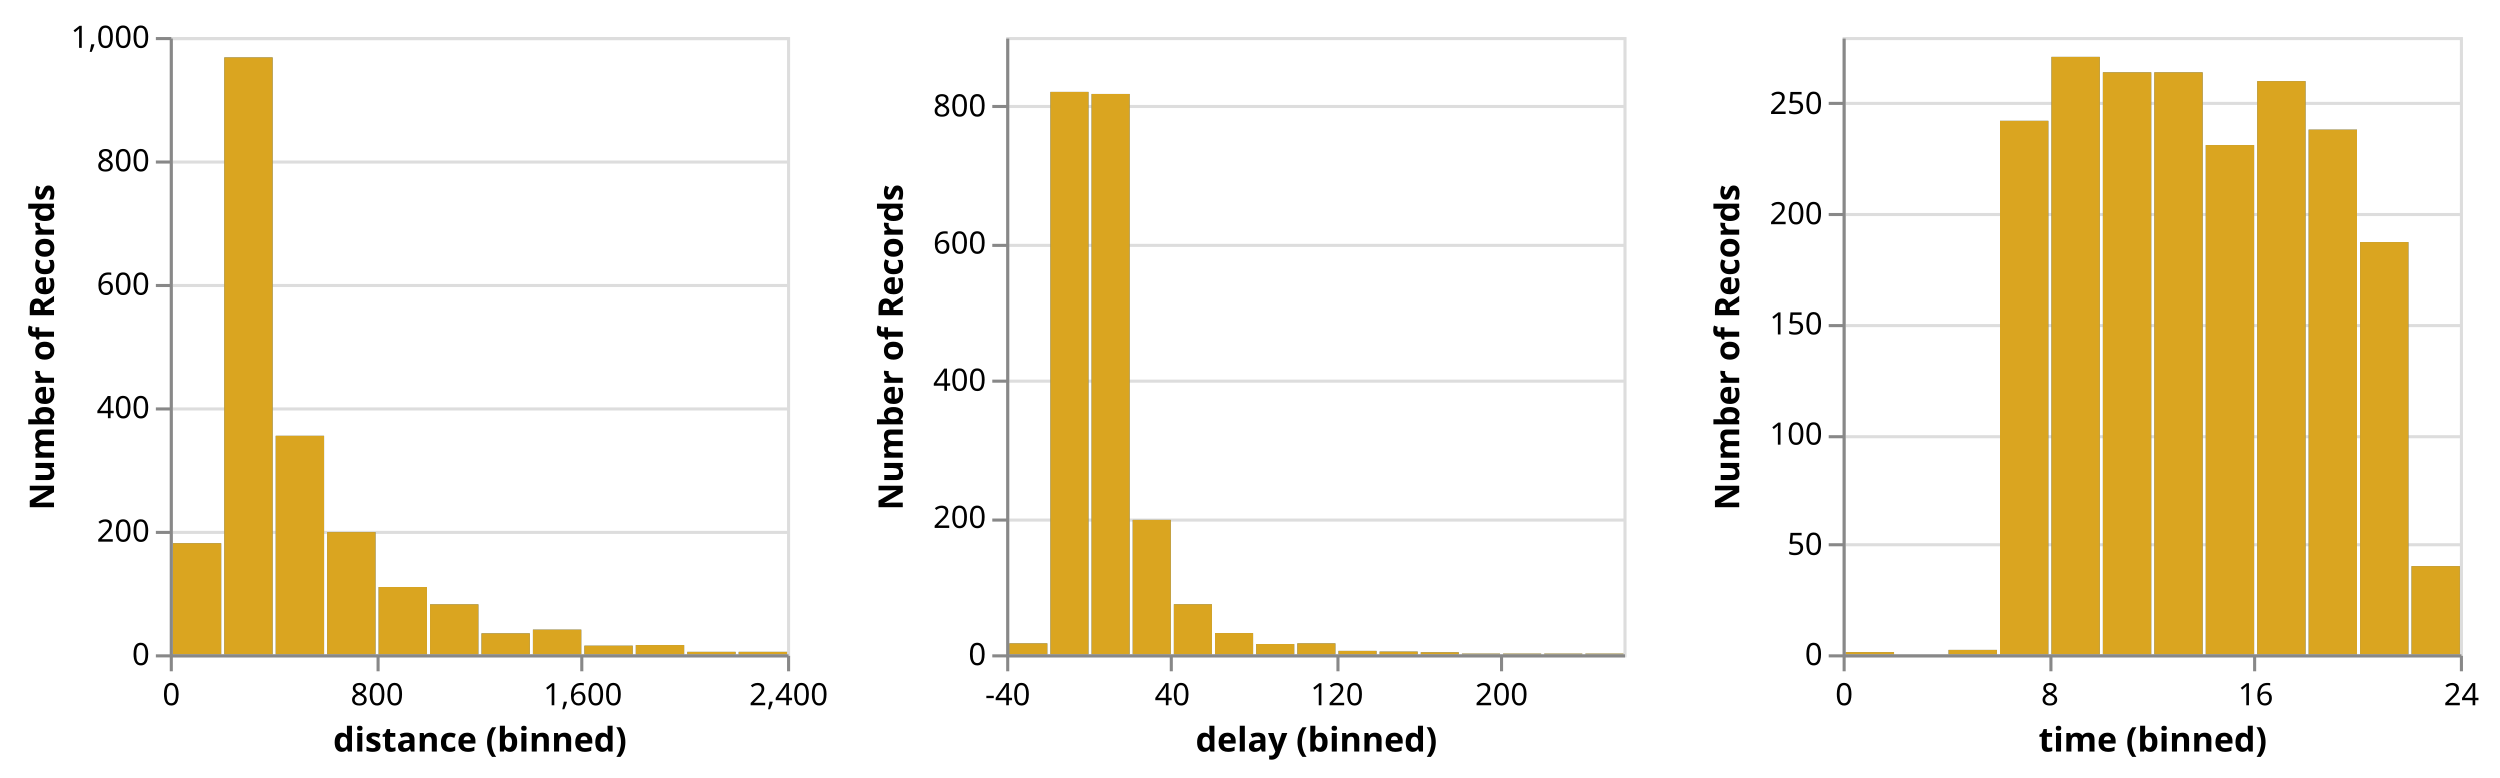
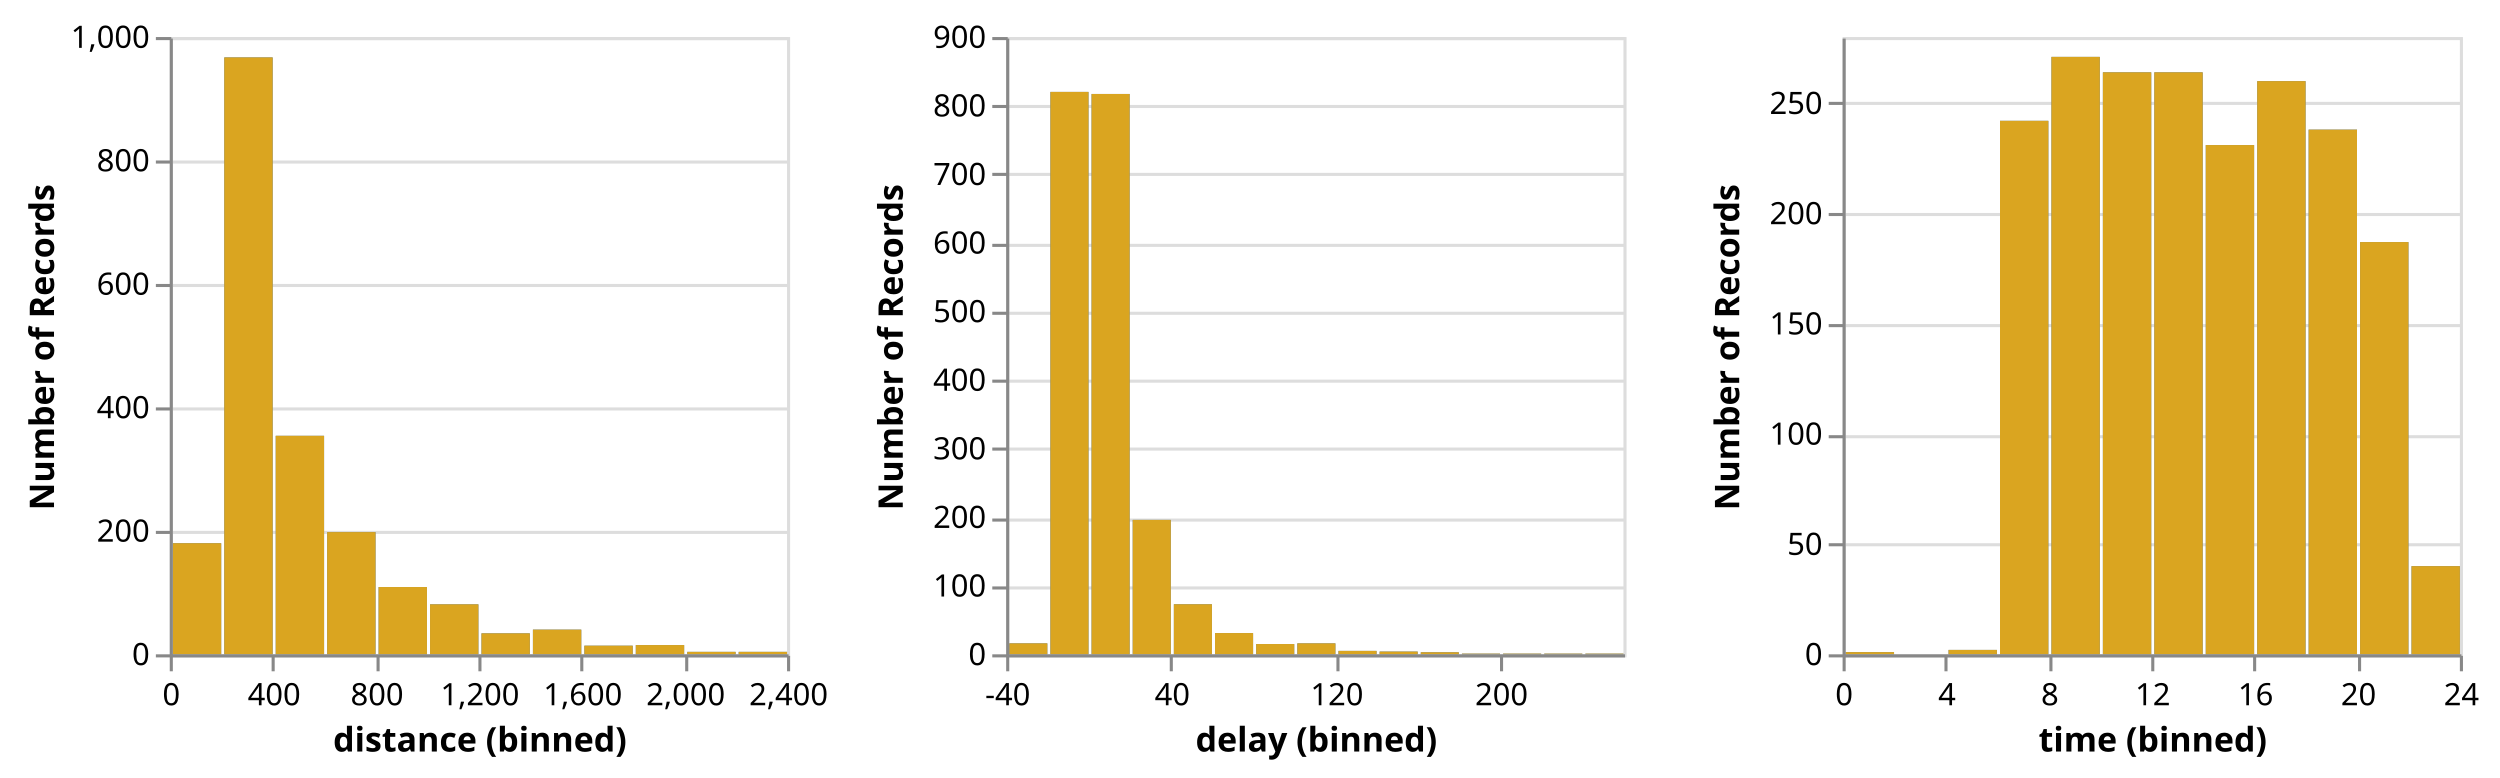
<svg xmlns="http://www.w3.org/2000/svg" class="marks" width="810" height="252" viewBox="0 0 810 252" version="1.1">
  <g transform="translate(55,12)">
    <g class="mark-group role-frame root">
      <g transform="translate(0,0)">
        <path class="background" d="M0,0h200v200h-200Z" style="fill: none;" />
        <g>
          <g class="mark-group role-scope child_distance_group">
            <g transform="translate(0,0)">
              <path class="background" d="M0.5,0.5h200v200h-200Z" style="fill: transparent; stroke: #ddd;" />
              <g>
                <g class="mark-group role-axis">
                  <g transform="translate(0.5,0.5)">
                    <path class="background" d="M0,0h0v0h0Z" style="pointer-events: none; fill: none;" />
                    <g>
                      <g class="mark-rule role-axis-grid" style="pointer-events: none;">
                        <line transform="translate(0,200)" x2="200" y2="0" style="fill: none; stroke: #ddd; stroke-width: 1; stroke-dasharray: ; opacity: 1;" />
                        <line transform="translate(0,160)" x2="200" y2="0" style="fill: none; stroke: #ddd; stroke-width: 1; stroke-dasharray: ; opacity: 1;" />
                        <line transform="translate(0,120)" x2="200" y2="0" style="fill: none; stroke: #ddd; stroke-width: 1; stroke-dasharray: ; opacity: 1;" />
                        <line transform="translate(0,80)" x2="200" y2="0" style="fill: none; stroke: #ddd; stroke-width: 1; stroke-dasharray: ; opacity: 1;" />
                        <line transform="translate(0,40)" x2="200" y2="0" style="fill: none; stroke: #ddd; stroke-width: 1; stroke-dasharray: ; opacity: 1;" />
                        <line transform="translate(0,0)" x2="200" y2="0" style="fill: none; stroke: #ddd; stroke-width: 1; stroke-dasharray: ; opacity: 1;" />
                      </g>
                    </g>
                  </g>
                </g>
                <g class="mark-rect role-mark child_distance_layer_0_marks">
                  <path d="M34.333,129.2h15.667v70.8h-15.667Z" style="fill: #4c78a8;" />
                  <path d="M51,160.4h15.667v39.6h-15.667Z" style="fill: #4c78a8;" />
                  <path d="M17.667,6.6h15.667v193.4h-15.667Z" style="fill: #4c78a8;" />
                  <path d="M1,164h15.667v36h-15.667Z" style="fill: #4c78a8;" />
                  <path d="M67.667,178.2h15.667v21.8h-15.667Z" style="fill: #4c78a8;" />
                  <path d="M117.667,192h15.667v8h-15.667Z" style="fill: #4c78a8;" />
                  <path d="M84.333,183.8h15.667v16.2h-15.667Z" style="fill: #4c78a8;" />
                  <path d="M167.667,199.2h15.667v0.8h-15.667Z" style="fill: #4c78a8;" />
                  <path d="M151,197h15.667v3h-15.667Z" style="fill: #4c78a8;" />
                  <path d="M134.333,197.2h15.667v2.8h-15.667Z" style="fill: #4c78a8;" />
                  <path d="M101,193.2h15.667v6.8h-15.667Z" style="fill: #4c78a8;" />
                  <path d="M184.333,199.2h15.667v0.8h-15.667Z" style="fill: #4c78a8;" />
                </g>
                <g class="mark-rect role-mark child_distance_layer_1_marks">
                  <path d="M34.333,129.2h15.667v70.8h-15.667Z" style="fill: goldenrod;" />
                  <path d="M51,160.4h15.667v39.6h-15.667Z" style="fill: goldenrod;" />
                  <path d="M17.667,6.6h15.667v193.4h-15.667Z" style="fill: goldenrod;" />
                  <path d="M1,164h15.667v36h-15.667Z" style="fill: goldenrod;" />
                  <path d="M67.667,178.2h15.667v21.8h-15.667Z" style="fill: goldenrod;" />
                  <path d="M117.667,192h15.667v8h-15.667Z" style="fill: goldenrod;" />
                  <path d="M84.333,183.8h15.667v16.2h-15.667Z" style="fill: goldenrod;" />
                  <path d="M167.667,199.2h15.667v0.8h-15.667Z" style="fill: goldenrod;" />
                  <path d="M151,197h15.667v3h-15.667Z" style="fill: goldenrod;" />
                  <path d="M134.333,197.2h15.667v2.8h-15.667Z" style="fill: goldenrod;" />
                  <path d="M101,193.2h15.667v6.8h-15.667Z" style="fill: goldenrod;" />
                  <path d="M184.333,199.2h15.667v0.8h-15.667Z" style="fill: goldenrod;" />
                </g>
                <g class="mark-group role-axis">
                  <g transform="translate(0.5,200.5)">
                    <path class="background" d="M0,0h0v0h0Z" style="pointer-events: none; fill: none;" />
                    <g>
                      <g class="mark-rule role-axis-tick" style="pointer-events: none;">
                        <line transform="translate(0,0)" x2="0" y2="5" style="fill: none; stroke: #888; stroke-width: 1; opacity: 1;" />
+                         <line transform="translate(33,0)" x2="0" y2="5" style="fill: none; stroke: #888; stroke-width: 1; opacity: 1;" />
                        <line transform="translate(67,0)" x2="0" y2="5" style="fill: none; stroke: #888; stroke-width: 1; opacity: 1;" />
+                         <line transform="translate(100,0)" x2="0" y2="5" style="fill: none; stroke: #888; stroke-width: 1; opacity: 1;" />
                        <line transform="translate(133,0)" x2="0" y2="5" style="fill: none; stroke: #888; stroke-width: 1; opacity: 1;" />
+                         <line transform="translate(167,0)" x2="0" y2="5" style="fill: none; stroke: #888; stroke-width: 1; opacity: 1;" />
                        <line transform="translate(200,0)" x2="0" y2="5" style="fill: none; stroke: #888; stroke-width: 1; opacity: 1;" />
                      </g>
                      <g class="mark-text role-axis-label" style="pointer-events: none;">
                        <text text-anchor="middle" transform="translate(0,16)" style="font: 10px sans-serif; fill: #000; opacity: 1;">0</text>
+                         <text text-anchor="middle" transform="translate(33.33333,16)" style="font: 10px sans-serif; fill: #000; opacity: 1;">400</text>
                        <text text-anchor="middle" transform="translate(66.66667,16)" style="font: 10px sans-serif; fill: #000; opacity: 1;">800</text>
+                         <text text-anchor="middle" transform="translate(100,16)" style="font: 10px sans-serif; fill: #000; opacity: 1;">1,200</text>
                        <text text-anchor="middle" transform="translate(133.3333,16)" style="font: 10px sans-serif; fill: #000; opacity: 1;">1,600</text>
+                         <text text-anchor="middle" transform="translate(166.6667,16)" style="font: 10px sans-serif; fill: #000; opacity: 1;">2,000</text>
                        <text text-anchor="middle" transform="translate(200,16)" style="font: 10px sans-serif; fill: #000; opacity: 1;">2,400</text>
                      </g>
                      <g class="mark-rule role-axis-domain" style="pointer-events: none;">
                        <line transform="translate(0,0)" x2="200" y2="0" style="fill: none; stroke: #888; stroke-width: 1; opacity: 1;" />
                      </g>
                      <g class="mark-text role-axis-title" style="pointer-events: none;">
                        <text text-anchor="middle" transform="translate(100,31)" style="font: bold 11px sans-serif; fill: #000; opacity: 1;">distance (binned)</text>
                      </g>
                    </g>
                  </g>
                </g>
                <g class="mark-group role-axis">
                  <g transform="translate(0.5,0.5)">
                    <path class="background" d="M0,0h0v0h0Z" style="pointer-events: none; fill: none;" />
                    <g>
                      <g class="mark-rule role-axis-tick" style="pointer-events: none;">
                        <line transform="translate(0,200)" x2="-5" y2="0" style="fill: none; stroke: #888; stroke-width: 1; opacity: 1;" />
                        <line transform="translate(0,160)" x2="-5" y2="0" style="fill: none; stroke: #888; stroke-width: 1; opacity: 1;" />
                        <line transform="translate(0,120)" x2="-5" y2="0" style="fill: none; stroke: #888; stroke-width: 1; opacity: 1;" />
                        <line transform="translate(0,80)" x2="-5" y2="0" style="fill: none; stroke: #888; stroke-width: 1; opacity: 1;" />
                        <line transform="translate(0,40)" x2="-5" y2="0" style="fill: none; stroke: #888; stroke-width: 1; opacity: 1;" />
                        <line transform="translate(0,0)" x2="-5" y2="0" style="fill: none; stroke: #888; stroke-width: 1; opacity: 1;" />
                      </g>
                      <g class="mark-text role-axis-label" style="pointer-events: none;">
                        <text text-anchor="end" transform="translate(-7,203)" style="font: 10px sans-serif; fill: #000; opacity: 1;">0</text>
                        <text text-anchor="end" transform="translate(-7,163)" style="font: 10px sans-serif; fill: #000; opacity: 1;">200</text>
                        <text text-anchor="end" transform="translate(-7,123)" style="font: 10px sans-serif; fill: #000; opacity: 1;">400</text>
                        <text text-anchor="end" transform="translate(-7,83)" style="font: 10px sans-serif; fill: #000; opacity: 1;">600</text>
                        <text text-anchor="end" transform="translate(-7,43)" style="font: 10px sans-serif; fill: #000; opacity: 1;">800</text>
                        <text text-anchor="end" transform="translate(-7,3)" style="font: 10px sans-serif; fill: #000; opacity: 1;">1,000</text>
                      </g>
                      <g class="mark-rule role-axis-domain" style="pointer-events: none;">
                        <line transform="translate(0,200)" x2="0" y2="-200" style="fill: none; stroke: #888; stroke-width: 1; opacity: 1;" />
                      </g>
                      <g class="mark-text role-axis-title" style="pointer-events: none;">
                        <text text-anchor="middle" transform="translate(-36,100) rotate(-90) translate(0,-2)" style="font: bold 11px sans-serif; fill: #000; opacity: 1;">Number of Records</text>
                      </g>
                    </g>
                  </g>
                </g>
              </g>
            </g>
          </g>
          <g class="mark-group role-scope child_delay_group">
            <g transform="translate(271,0)">
              <path class="background" d="M0.5,0.5h200v200h-200Z" style="fill: transparent; stroke: #ddd;" />
              <g>
                <g class="mark-group role-axis">
                  <g transform="translate(0.5,0.5)">
                    <path class="background" d="M0,0h0v0h0Z" style="pointer-events: none; fill: none;" />
                    <g>
                      <g class="mark-rule role-axis-grid" style="pointer-events: none;">
                        <line transform="translate(0,200)" x2="200" y2="0" style="fill: none; stroke: #ddd; stroke-width: 1; stroke-dasharray: ; opacity: 1;" />
+                         <line transform="translate(0,178)" x2="200" y2="0" style="fill: none; stroke: #ddd; stroke-width: 1; stroke-dasharray: ; opacity: 1;" />
                        <line transform="translate(0,156)" x2="200" y2="0" style="fill: none; stroke: #ddd; stroke-width: 1; stroke-dasharray: ; opacity: 1;" />
+                         <line transform="translate(0,133)" x2="200" y2="0" style="fill: none; stroke: #ddd; stroke-width: 1; stroke-dasharray: ; opacity: 1;" />
                        <line transform="translate(0,111)" x2="200" y2="0" style="fill: none; stroke: #ddd; stroke-width: 1; stroke-dasharray: ; opacity: 1;" />
+                         <line transform="translate(0,89)" x2="200" y2="0" style="fill: none; stroke: #ddd; stroke-width: 1; stroke-dasharray: ; opacity: 1;" />
                        <line transform="translate(0,67)" x2="200" y2="0" style="fill: none; stroke: #ddd; stroke-width: 1; stroke-dasharray: ; opacity: 1;" />
+                         <line transform="translate(0,44)" x2="200" y2="0" style="fill: none; stroke: #ddd; stroke-width: 1; stroke-dasharray: ; opacity: 1;" />
                        <line transform="translate(0,22)" x2="200" y2="0" style="fill: none; stroke: #ddd; stroke-width: 1; stroke-dasharray: ; opacity: 1;" />
+                         <line transform="translate(0,0)" x2="200" y2="0" style="fill: none; stroke: #ddd; stroke-width: 1; stroke-dasharray: ; opacity: 1;" />
                      </g>
                    </g>
                  </g>
                </g>
                <g class="mark-rect role-mark child_delay_layer_0_marks">
                  <path d="M27.667,18.444h12.333v181.556h-12.333Z" style="fill: #4c78a8;" />
                  <path d="M14.333,17.778h12.333v182.222h-12.333Z" style="fill: #4c78a8;" />
                  <path d="M54.333,183.778h12.333v16.222h-12.333Z" style="fill: #4c78a8;" />
                  <path d="M41,156.444h12.333v43.556h-12.333Z" style="fill: #4c78a8;" />
                  <path d="M134.333,199.333h12.333v0.667h-12.333Z" style="fill: #4c78a8;" />
                  <path d="M94.333,196.444h12.333v3.556h-12.333Z" style="fill: #4c78a8;" />
                  <path d="M67.667,193.111h12.333v6.889h-12.333Z" style="fill: #4c78a8;" />
                  <path d="M1,196.444h12.333v3.556h-12.333Z" style="fill: #4c78a8;" />
                  <path d="M81,196.667h12.333v3.333h-12.333Z" style="fill: #4c78a8;" />
                  <path d="M147.667,199.778h12.333v0.222h-12.333Z" style="fill: #4c78a8;" />
                  <path d="M121,199.111h12.333v0.889h-12.333Z" style="fill: #4c78a8;" />
                  <path d="M187.667,199.778h12.333v0.222h-12.333Z" style="fill: #4c78a8;" />
                  <path d="M107.667,198.889h12.333v1.111h-12.333Z" style="fill: #4c78a8;" />
                  <path d="M161,199.778h12.333v0.222h-12.333Z" style="fill: #4c78a8;" />
                  <path d="M174.333,199.778h12.333v0.222h-12.333Z" style="fill: #4c78a8;" />
                </g>
                <g class="mark-rect role-mark child_delay_layer_1_marks">
                  <path d="M27.667,18.444h12.333v181.556h-12.333Z" style="fill: goldenrod;" />
                  <path d="M14.333,17.778h12.333v182.222h-12.333Z" style="fill: goldenrod;" />
                  <path d="M54.333,183.778h12.333v16.222h-12.333Z" style="fill: goldenrod;" />
                  <path d="M41,156.444h12.333v43.556h-12.333Z" style="fill: goldenrod;" />
                  <path d="M134.333,199.333h12.333v0.667h-12.333Z" style="fill: goldenrod;" />
                  <path d="M94.333,196.444h12.333v3.556h-12.333Z" style="fill: goldenrod;" />
                  <path d="M67.667,193.111h12.333v6.889h-12.333Z" style="fill: goldenrod;" />
                  <path d="M1,196.444h12.333v3.556h-12.333Z" style="fill: goldenrod;" />
                  <path d="M81,196.667h12.333v3.333h-12.333Z" style="fill: goldenrod;" />
                  <path d="M147.667,199.778h12.333v0.222h-12.333Z" style="fill: goldenrod;" />
                  <path d="M121,199.111h12.333v0.889h-12.333Z" style="fill: goldenrod;" />
                  <path d="M187.667,199.778h12.333v0.222h-12.333Z" style="fill: goldenrod;" />
                  <path d="M107.667,198.889h12.333v1.111h-12.333Z" style="fill: goldenrod;" />
                  <path d="M161,199.778h12.333v0.222h-12.333Z" style="fill: goldenrod;" />
                  <path d="M174.333,199.778h12.333v0.222h-12.333Z" style="fill: goldenrod;" />
                </g>
                <g class="mark-group role-axis">
                  <g transform="translate(0.5,200.5)">
                    <path class="background" d="M0,0h0v0h0Z" style="pointer-events: none; fill: none;" />
                    <g>
                      <g class="mark-rule role-axis-tick" style="pointer-events: none;">
                        <line transform="translate(0,0)" x2="0" y2="5" style="fill: none; stroke: #888; stroke-width: 1; opacity: 1;" />
                        <line transform="translate(53,0)" x2="0" y2="5" style="fill: none; stroke: #888; stroke-width: 1; opacity: 1;" />
                        <line transform="translate(107,0)" x2="0" y2="5" style="fill: none; stroke: #888; stroke-width: 1; opacity: 1;" />
                        <line transform="translate(160,0)" x2="0" y2="5" style="fill: none; stroke: #888; stroke-width: 1; opacity: 1;" />
                      </g>
                      <g class="mark-text role-axis-label" style="pointer-events: none;">
                        <text text-anchor="middle" transform="translate(0,16)" style="font: 10px sans-serif; fill: #000; opacity: 1;">-40</text>
                        <text text-anchor="middle" transform="translate(53.33333,16)" style="font: 10px sans-serif; fill: #000; opacity: 1;">40</text>
                        <text text-anchor="middle" transform="translate(106.6667,16)" style="font: 10px sans-serif; fill: #000; opacity: 1;">120</text>
                        <text text-anchor="middle" transform="translate(160,16)" style="font: 10px sans-serif; fill: #000; opacity: 1;">200</text>
                      </g>
                      <g class="mark-rule role-axis-domain" style="pointer-events: none;">
                        <line transform="translate(0,0)" x2="200" y2="0" style="fill: none; stroke: #888; stroke-width: 1; opacity: 1;" />
                      </g>
                      <g class="mark-text role-axis-title" style="pointer-events: none;">
                        <text text-anchor="middle" transform="translate(100,31)" style="font: bold 11px sans-serif; fill: #000; opacity: 1;">delay (binned)</text>
                      </g>
                    </g>
                  </g>
                </g>
                <g class="mark-group role-axis">
                  <g transform="translate(0.5,0.5)">
                    <path class="background" d="M0,0h0v0h0Z" style="pointer-events: none; fill: none;" />
                    <g>
                      <g class="mark-rule role-axis-tick" style="pointer-events: none;">
                        <line transform="translate(0,200)" x2="-5" y2="0" style="fill: none; stroke: #888; stroke-width: 1; opacity: 1;" />
+                         <line transform="translate(0,178)" x2="-5" y2="0" style="fill: none; stroke: #888; stroke-width: 1; opacity: 1;" />
                        <line transform="translate(0,156)" x2="-5" y2="0" style="fill: none; stroke: #888; stroke-width: 1; opacity: 1;" />
+                         <line transform="translate(0,133)" x2="-5" y2="0" style="fill: none; stroke: #888; stroke-width: 1; opacity: 1;" />
                        <line transform="translate(0,111)" x2="-5" y2="0" style="fill: none; stroke: #888; stroke-width: 1; opacity: 1;" />
+                         <line transform="translate(0,89)" x2="-5" y2="0" style="fill: none; stroke: #888; stroke-width: 1; opacity: 1;" />
                        <line transform="translate(0,67)" x2="-5" y2="0" style="fill: none; stroke: #888; stroke-width: 1; opacity: 1;" />
+                         <line transform="translate(0,44)" x2="-5" y2="0" style="fill: none; stroke: #888; stroke-width: 1; opacity: 1;" />
                        <line transform="translate(0,22)" x2="-5" y2="0" style="fill: none; stroke: #888; stroke-width: 1; opacity: 1;" />
+                         <line transform="translate(0,0)" x2="-5" y2="0" style="fill: none; stroke: #888; stroke-width: 1; opacity: 1;" />
                      </g>
                      <g class="mark-text role-axis-label" style="pointer-events: none;">
                        <text text-anchor="end" transform="translate(-7,203)" style="font: 10px sans-serif; fill: #000; opacity: 1;">0</text>
+                         <text text-anchor="end" transform="translate(-7,180.7778)" style="font: 10px sans-serif; fill: #000; opacity: 1;">100</text>
                        <text text-anchor="end" transform="translate(-7,158.5556)" style="font: 10px sans-serif; fill: #000; opacity: 1;">200</text>
+                         <text text-anchor="end" transform="translate(-7,136.3333)" style="font: 10px sans-serif; fill: #000; opacity: 1;">300</text>
                        <text text-anchor="end" transform="translate(-7,114.1111)" style="font: 10px sans-serif; fill: #000; opacity: 1;">400</text>
+                         <text text-anchor="end" transform="translate(-7,91.88889)" style="font: 10px sans-serif; fill: #000; opacity: 1;">500</text>
                        <text text-anchor="end" transform="translate(-7,69.66667)" style="font: 10px sans-serif; fill: #000; opacity: 1;">600</text>
+                         <text text-anchor="end" transform="translate(-7,47.44444)" style="font: 10px sans-serif; fill: #000; opacity: 1;">700</text>
                        <text text-anchor="end" transform="translate(-7,25.22222)" style="font: 10px sans-serif; fill: #000; opacity: 1;">800</text>
+                         <text text-anchor="end" transform="translate(-7,3)" style="font: 10px sans-serif; fill: #000; opacity: 1;">900</text>
                      </g>
                      <g class="mark-rule role-axis-domain" style="pointer-events: none;">
                        <line transform="translate(0,200)" x2="0" y2="-200" style="fill: none; stroke: #888; stroke-width: 1; opacity: 1;" />
                      </g>
                      <g class="mark-text role-axis-title" style="pointer-events: none;">
                        <text text-anchor="middle" transform="translate(-32,100) rotate(-90) translate(0,-2)" style="font: bold 11px sans-serif; fill: #000; opacity: 1;">Number of Records</text>
                      </g>
                    </g>
                  </g>
                </g>
              </g>
            </g>
          </g>
          <g class="mark-group role-scope child_time_group">
            <g transform="translate(542,0)">
              <path class="background" d="M0.5,0.5h200v200h-200Z" style="fill: transparent; stroke: #ddd;" />
              <g>
                <g class="mark-group role-axis">
                  <g transform="translate(0.5,0.5)">
                    <path class="background" d="M0,0h0v0h0Z" style="pointer-events: none; fill: none;" />
                    <g>
                      <g class="mark-rule role-axis-grid" style="pointer-events: none;">
                        <line transform="translate(0,200)" x2="200" y2="0" style="fill: none; stroke: #ddd; stroke-width: 1; stroke-dasharray: ; opacity: 1;" />
                        <line transform="translate(0,164)" x2="200" y2="0" style="fill: none; stroke: #ddd; stroke-width: 1; stroke-dasharray: ; opacity: 1;" />
                        <line transform="translate(0,129)" x2="200" y2="0" style="fill: none; stroke: #ddd; stroke-width: 1; stroke-dasharray: ; opacity: 1;" />
                        <line transform="translate(0,93)" x2="200" y2="0" style="fill: none; stroke: #ddd; stroke-width: 1; stroke-dasharray: ; opacity: 1;" />
                        <line transform="translate(0,57)" x2="200" y2="0" style="fill: none; stroke: #ddd; stroke-width: 1; stroke-dasharray: ; opacity: 1;" />
                        <line transform="translate(0,21)" x2="200" y2="0" style="fill: none; stroke: #ddd; stroke-width: 1; stroke-dasharray: ; opacity: 1;" />
                      </g>
                    </g>
                  </g>
                </g>
                <g class="mark-rect role-mark child_time_layer_0_marks">
                  <path d="M167.667,66.429h15.667v133.571h-15.667Z" style="fill: #4c78a8;" />
                  <path d="M117.667,35h15.667v165h-15.667Z" style="fill: #4c78a8;" />
                  <path d="M101,11.429h15.667v188.571h-15.667Z" style="fill: #4c78a8;" />
                  <path d="M67.667,6.429h15.667v193.571h-15.667Z" style="fill: #4c78a8;" />
                  <path d="M51,27.143h15.667v172.857h-15.667Z" style="fill: #4c78a8;" />
                  <path d="M84.333,11.429h15.667v188.571h-15.667Z" style="fill: #4c78a8;" />
                  <path d="M151,30h15.667v170h-15.667Z" style="fill: #4c78a8;" />
                  <path d="M134.333,14.286h15.667v185.714h-15.667Z" style="fill: #4c78a8;" />
                  <path d="M184.333,171.429h15.667v28.571h-15.667Z" style="fill: #4c78a8;" />
                  <path d="M34.333,198.571h15.667v1.429h-15.667Z" style="fill: #4c78a8;" />
                  <path d="M1,199.286h15.667v0.714h-15.667Z" style="fill: #4c78a8;" />
                </g>
                <g class="mark-rect role-mark child_time_layer_1_marks">
                  <path d="M167.667,66.429h15.667v133.571h-15.667Z" style="fill: goldenrod;" />
                  <path d="M117.667,35h15.667v165h-15.667Z" style="fill: goldenrod;" />
                  <path d="M101,11.429h15.667v188.571h-15.667Z" style="fill: goldenrod;" />
                  <path d="M67.667,6.429h15.667v193.571h-15.667Z" style="fill: goldenrod;" />
                  <path d="M51,27.143h15.667v172.857h-15.667Z" style="fill: goldenrod;" />
                  <path d="M84.333,11.429h15.667v188.571h-15.667Z" style="fill: goldenrod;" />
                  <path d="M151,30h15.667v170h-15.667Z" style="fill: goldenrod;" />
                  <path d="M134.333,14.286h15.667v185.714h-15.667Z" style="fill: goldenrod;" />
                  <path d="M184.333,171.429h15.667v28.571h-15.667Z" style="fill: goldenrod;" />
                  <path d="M34.333,198.571h15.667v1.429h-15.667Z" style="fill: goldenrod;" />
                  <path d="M1,199.286h15.667v0.714h-15.667Z" style="fill: goldenrod;" />
                </g>
                <g class="mark-group role-axis">
                  <g transform="translate(0.5,200.5)">
                    <path class="background" d="M0,0h0v0h0Z" style="pointer-events: none; fill: none;" />
                    <g>
                      <g class="mark-rule role-axis-tick" style="pointer-events: none;">
                        <line transform="translate(0,0)" x2="0" y2="5" style="fill: none; stroke: #888; stroke-width: 1; opacity: 1;" />
+                         <line transform="translate(33,0)" x2="0" y2="5" style="fill: none; stroke: #888; stroke-width: 1; opacity: 1;" />
                        <line transform="translate(67,0)" x2="0" y2="5" style="fill: none; stroke: #888; stroke-width: 1; opacity: 1;" />
+                         <line transform="translate(100,0)" x2="0" y2="5" style="fill: none; stroke: #888; stroke-width: 1; opacity: 1;" />
                        <line transform="translate(133,0)" x2="0" y2="5" style="fill: none; stroke: #888; stroke-width: 1; opacity: 1;" />
+                         <line transform="translate(167,0)" x2="0" y2="5" style="fill: none; stroke: #888; stroke-width: 1; opacity: 1;" />
                        <line transform="translate(200,0)" x2="0" y2="5" style="fill: none; stroke: #888; stroke-width: 1; opacity: 1;" />
                      </g>
                      <g class="mark-text role-axis-label" style="pointer-events: none;">
                        <text text-anchor="middle" transform="translate(0,16)" style="font: 10px sans-serif; fill: #000; opacity: 1;">0</text>
+                         <text text-anchor="middle" transform="translate(33.33333,16)" style="font: 10px sans-serif; fill: #000; opacity: 1;">4</text>
                        <text text-anchor="middle" transform="translate(66.66667,16)" style="font: 10px sans-serif; fill: #000; opacity: 1;">8</text>
+                         <text text-anchor="middle" transform="translate(100,16)" style="font: 10px sans-serif; fill: #000; opacity: 1;">12</text>
                        <text text-anchor="middle" transform="translate(133.3333,16)" style="font: 10px sans-serif; fill: #000; opacity: 1;">16</text>
+                         <text text-anchor="middle" transform="translate(166.6667,16)" style="font: 10px sans-serif; fill: #000; opacity: 1;">20</text>
                        <text text-anchor="middle" transform="translate(200,16)" style="font: 10px sans-serif; fill: #000; opacity: 1;">24</text>
                      </g>
                      <g class="mark-rule role-axis-domain" style="pointer-events: none;">
                        <line transform="translate(0,0)" x2="200" y2="0" style="fill: none; stroke: #888; stroke-width: 1; opacity: 1;" />
                      </g>
                      <g class="mark-text role-axis-title" style="pointer-events: none;">
                        <text text-anchor="middle" transform="translate(100,31)" style="font: bold 11px sans-serif; fill: #000; opacity: 1;">time (binned)</text>
                      </g>
                    </g>
                  </g>
                </g>
                <g class="mark-group role-axis">
                  <g transform="translate(0.5,0.5)">
                    <path class="background" d="M0,0h0v0h0Z" style="pointer-events: none; fill: none;" />
                    <g>
                      <g class="mark-rule role-axis-tick" style="pointer-events: none;">
                        <line transform="translate(0,200)" x2="-5" y2="0" style="fill: none; stroke: #888; stroke-width: 1; opacity: 1;" />
                        <line transform="translate(0,164)" x2="-5" y2="0" style="fill: none; stroke: #888; stroke-width: 1; opacity: 1;" />
                        <line transform="translate(0,129)" x2="-5" y2="0" style="fill: none; stroke: #888; stroke-width: 1; opacity: 1;" />
                        <line transform="translate(0,93)" x2="-5" y2="0" style="fill: none; stroke: #888; stroke-width: 1; opacity: 1;" />
                        <line transform="translate(0,57)" x2="-5" y2="0" style="fill: none; stroke: #888; stroke-width: 1; opacity: 1;" />
                        <line transform="translate(0,21)" x2="-5" y2="0" style="fill: none; stroke: #888; stroke-width: 1; opacity: 1;" />
                      </g>
                      <g class="mark-text role-axis-label" style="pointer-events: none;">
                        <text text-anchor="end" transform="translate(-7,203)" style="font: 10px sans-serif; fill: #000; opacity: 1;">0</text>
                        <text text-anchor="end" transform="translate(-7,167.2857)" style="font: 10px sans-serif; fill: #000; opacity: 1;">50</text>
                        <text text-anchor="end" transform="translate(-7,131.5714)" style="font: 10px sans-serif; fill: #000; opacity: 1;">100</text>
                        <text text-anchor="end" transform="translate(-7,95.85714)" style="font: 10px sans-serif; fill: #000; opacity: 1;">150</text>
                        <text text-anchor="end" transform="translate(-7,60.14286)" style="font: 10px sans-serif; fill: #000; opacity: 1;">200</text>
                        <text text-anchor="end" transform="translate(-7,24.42857)" style="font: 10px sans-serif; fill: #000; opacity: 1;">250</text>
                      </g>
                      <g class="mark-rule role-axis-domain" style="pointer-events: none;">
                        <line transform="translate(0,200)" x2="0" y2="-200" style="fill: none; stroke: #888; stroke-width: 1; opacity: 1;" />
                      </g>
                      <g class="mark-text role-axis-title" style="pointer-events: none;">
                        <text text-anchor="middle" transform="translate(-32,100) rotate(-90) translate(0,-2)" style="font: bold 11px sans-serif; fill: #000; opacity: 1;">Number of Records</text>
                      </g>
                    </g>
                  </g>
                </g>
              </g>
            </g>
          </g>
        </g>
      </g>
    </g>
  </g>
</svg>
